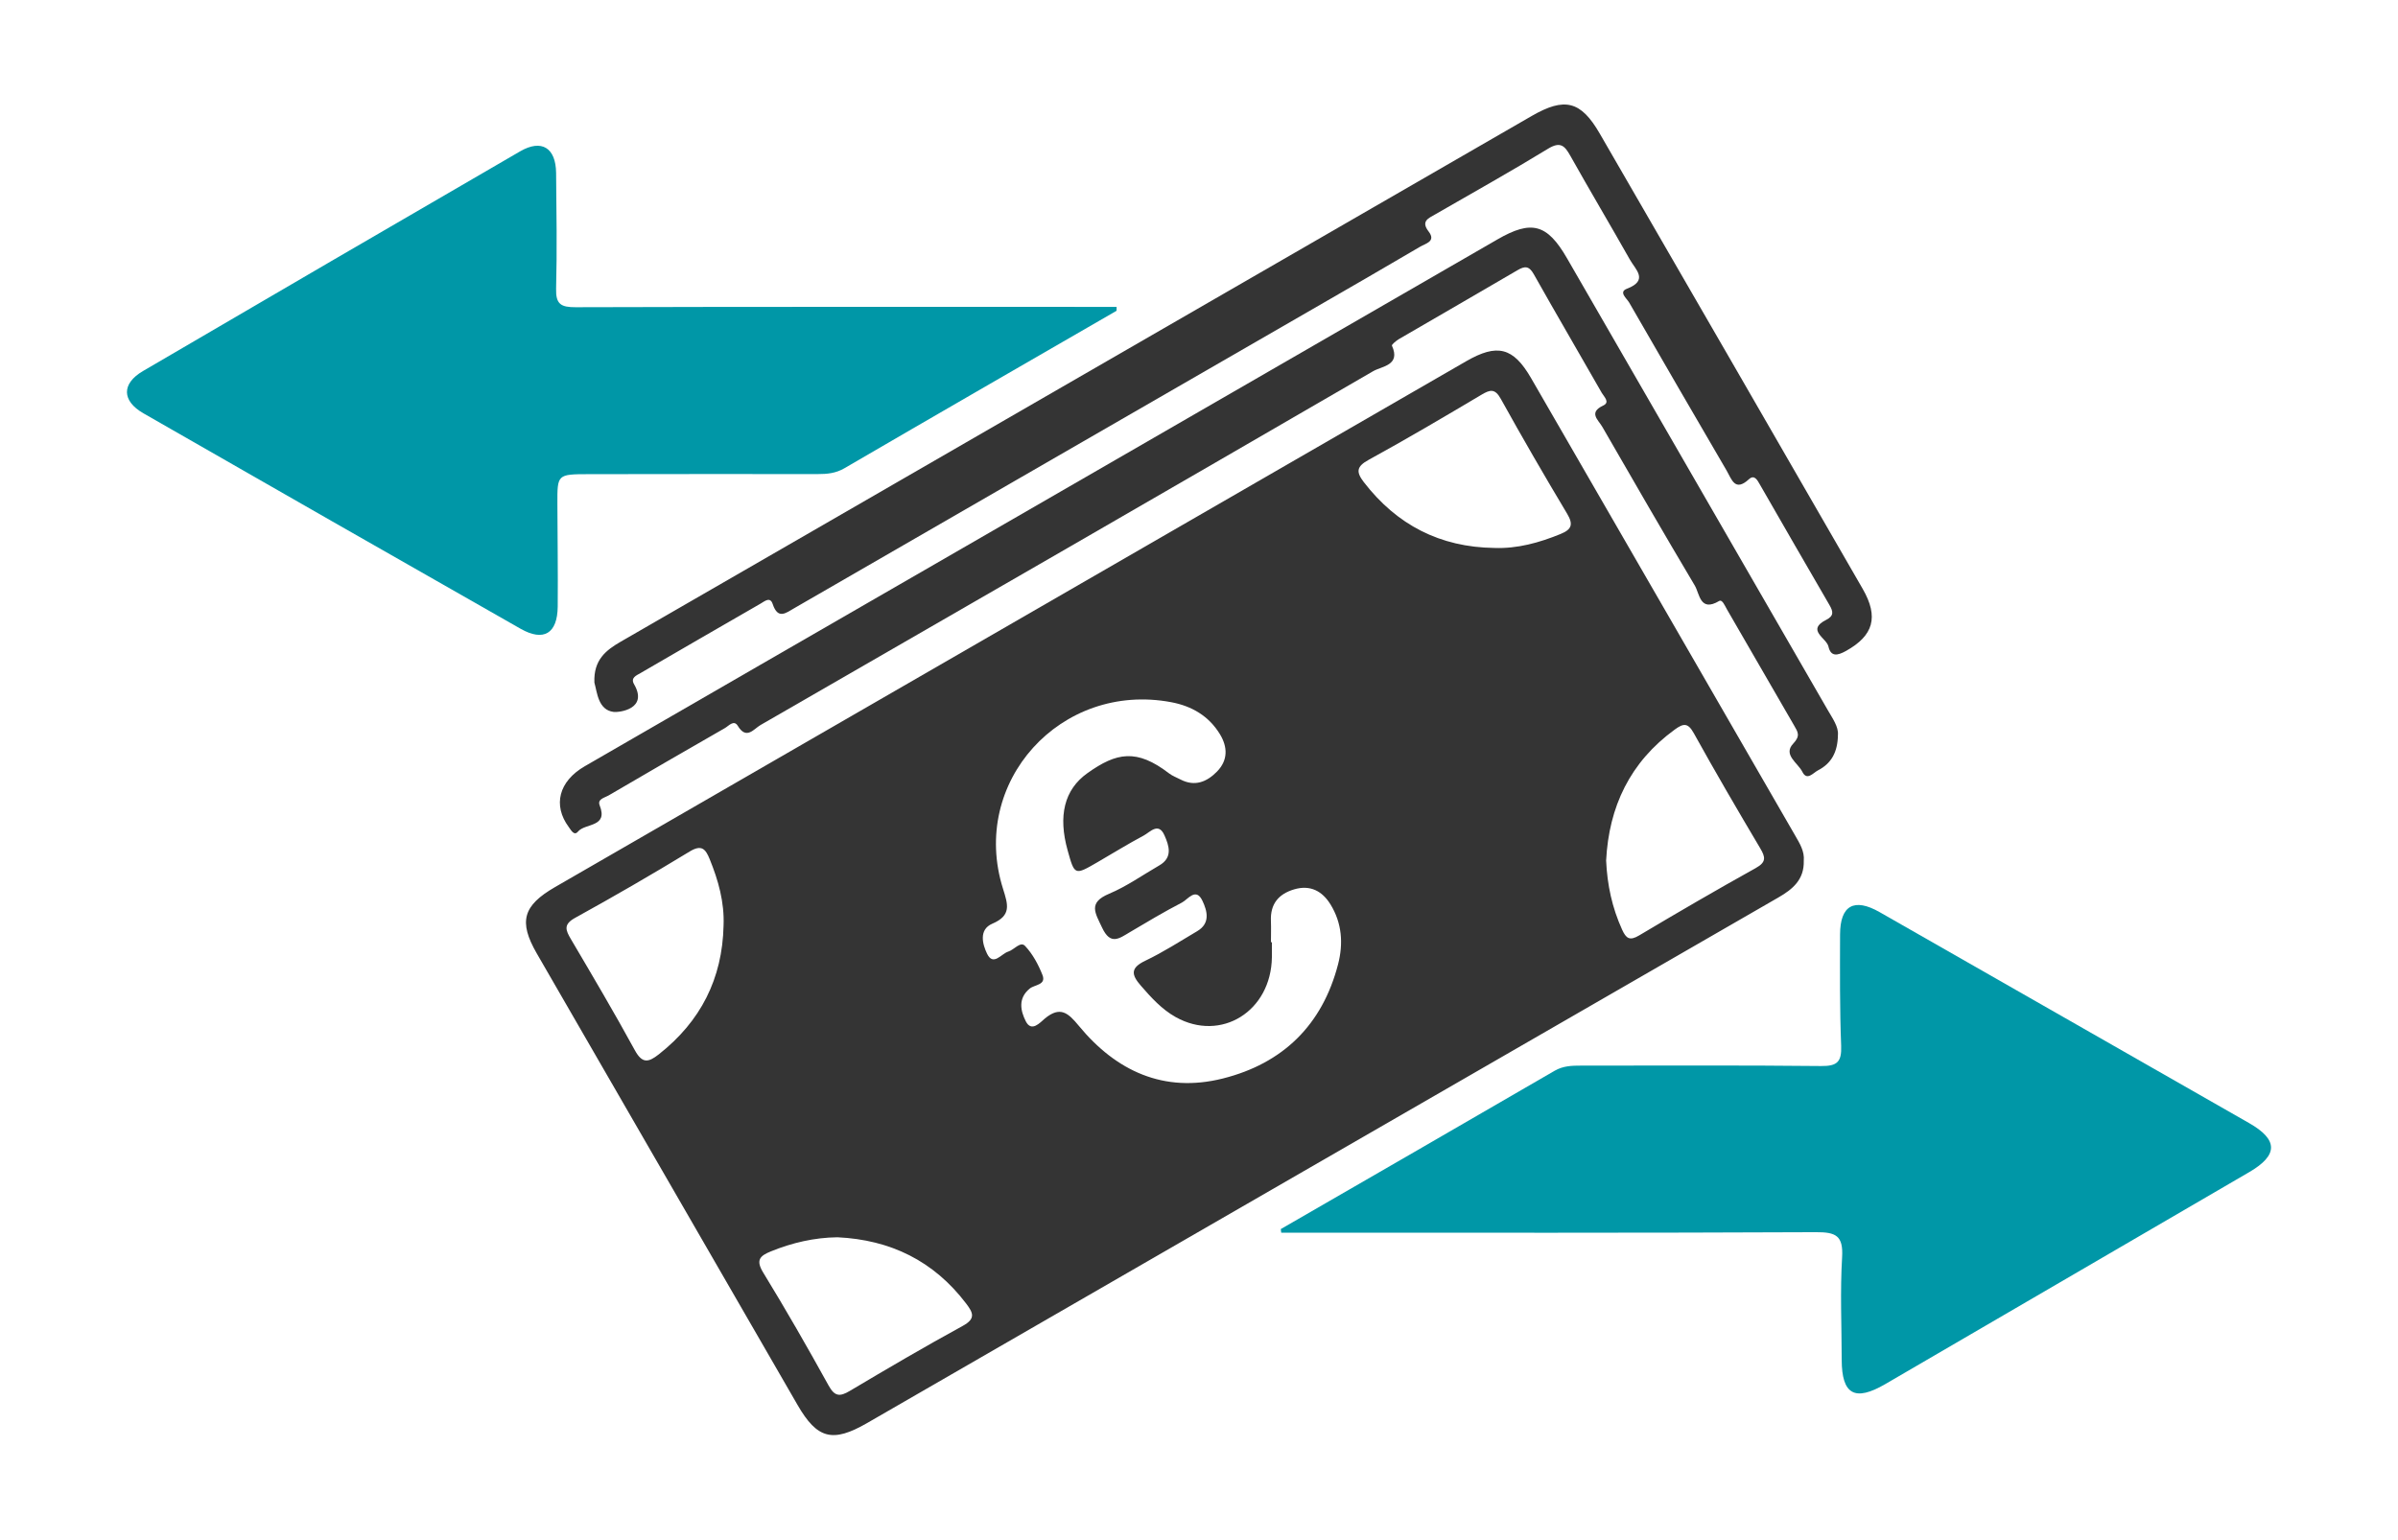
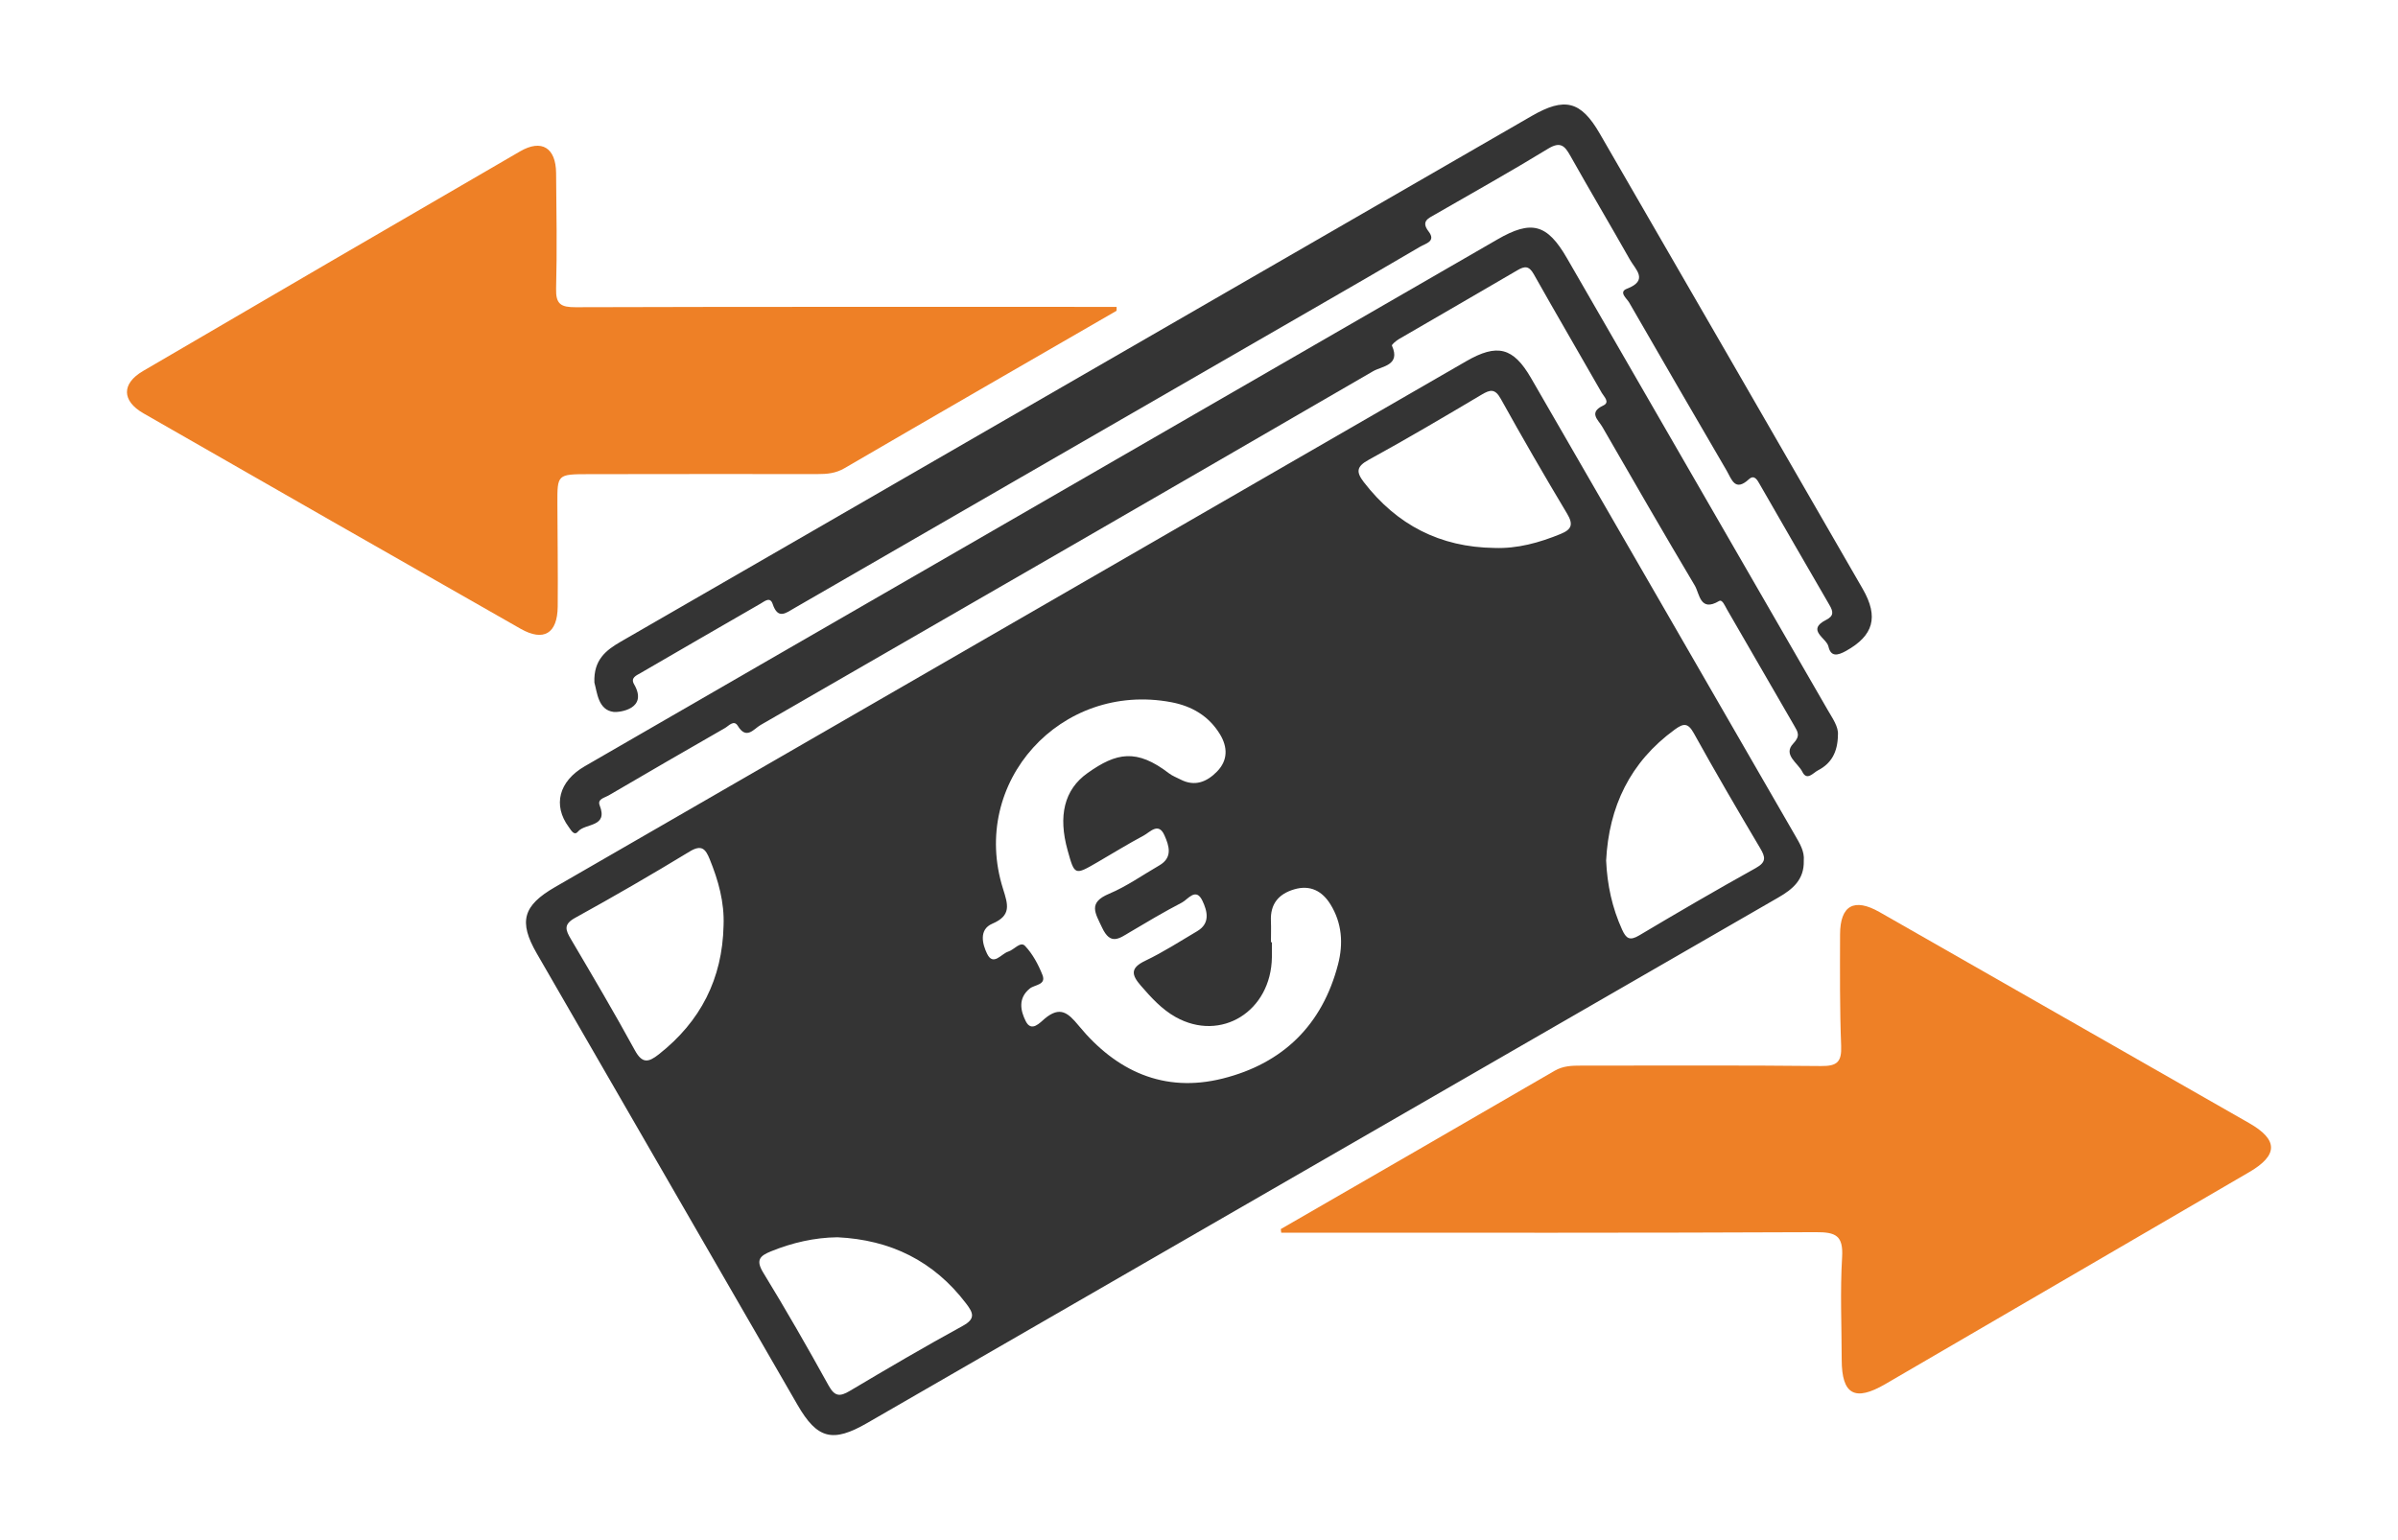
<svg xmlns="http://www.w3.org/2000/svg" version="1.1" id="Capa_1" x="0px" y="0px" width="228.889px" height="147px" viewBox="0 0 228.889 147" enable-background="new 0 0 228.889 147" xml:space="preserve">
  <g>
    <path fill-rule="evenodd" clip-rule="evenodd" fill="#343434" d="M172.17,82.189c0.05,1.799-1.063,2.718-2.429,3.505   c-14.914,8.592-29.82,17.196-44.729,25.799c-14.083,8.125-28.166,16.252-42.248,24.38c-3.285,1.896-4.758,1.525-6.634-1.723   c-8.304-14.374-16.604-28.748-24.9-43.126c-1.748-3.03-1.319-4.556,1.75-6.327c28.986-16.735,57.973-33.47,86.961-50.203   c2.967-1.713,4.495-1.342,6.201,1.61c8.409,14.548,16.799,29.107,25.199,43.659C171.787,80.535,172.255,81.287,172.17,82.189z    M121.312,89.963c0.031,0,0.061,0,0.09,0c0,0.479,0.006,0.954,0,1.432c-0.069,5.163-4.855,8.14-9.188,5.712   c-1.332-0.747-2.327-1.855-3.318-2.993c-0.917-1.05-1.015-1.697,0.42-2.382c1.713-0.819,3.326-1.857,4.964-2.829   c1.267-0.751,0.952-1.925,0.495-2.891c-0.626-1.327-1.38-0.137-1.959,0.163c-1.69,0.877-3.33,1.853-4.967,2.826   c-1.025,0.609-1.854,1.282-2.655-0.433c-0.657-1.404-1.366-2.378,0.67-3.232c1.681-0.706,3.203-1.79,4.794-2.709   c1.306-0.754,0.929-1.879,0.491-2.868c-0.573-1.295-1.371-0.309-1.983,0.019c-1.5,0.798-2.948,1.696-4.419,2.549   c-2.173,1.261-2.174,1.258-2.841-1.132c-0.916-3.282-0.338-5.794,1.895-7.38c2.766-1.967,4.686-2.355,7.791,0.031   c0.319,0.244,0.717,0.386,1.078,0.575c1.378,0.721,2.537,0.23,3.502-0.762c1.042-1.072,1.019-2.328,0.267-3.563   c-1.061-1.739-2.686-2.68-4.637-3.049c-10.55-1.989-19.273,7.641-16.065,17.809c0.482,1.529,0.82,2.552-1.024,3.34   c-1.312,0.562-0.931,1.974-0.495,2.869c0.592,1.216,1.346-0.002,2.021-0.208c0.558-0.169,1.16-1.012,1.604-0.539   c0.726,0.77,1.268,1.778,1.661,2.776c0.376,0.956-0.745,0.916-1.204,1.285c-1.166,0.94-0.882,2.152-0.388,3.133   c0.55,1.087,1.378,0.102,1.823-0.266c1.455-1.199,2.207-0.553,3.227,0.685c3.564,4.337,8.136,6.453,13.747,5.046   c5.727-1.435,9.502-5.095,11.009-10.905c0.516-1.99,0.37-3.947-0.721-5.718c-0.778-1.264-1.926-1.899-3.478-1.436   c-1.496,0.448-2.274,1.402-2.21,3.003C121.336,88.601,121.312,89.281,121.312,89.963z M153.305,82.16   c0.103,2.341,0.577,4.51,1.519,6.59c0.387,0.854,0.724,1.105,1.633,0.564c3.683-2.194,7.387-4.352,11.133-6.434   c1.031-0.574,0.921-1.047,0.412-1.906c-2.152-3.628-4.281-7.271-6.324-10.961c-0.567-1.026-0.998-0.956-1.82-0.357   C155.581,72.769,153.568,77.032,153.305,82.16z M79.931,118.134c-2.194,0.029-4.294,0.513-6.336,1.341   c-1.073,0.434-1.478,0.836-0.741,2.04c2.164,3.538,4.228,7.139,6.233,10.769c0.583,1.056,1.065,1.09,2.024,0.521   c3.565-2.12,7.144-4.22,10.781-6.209c1.264-0.691,0.999-1.25,0.32-2.143C89.121,120.39,84.997,118.373,79.931,118.134z    M142.615,52.317c2.23,0.083,4.302-0.501,6.34-1.331c1.08-0.44,1.233-0.925,0.619-1.951c-2.162-3.612-4.273-7.256-6.314-10.938   c-0.561-1.012-1.012-0.909-1.855-0.408c-3.56,2.115-7.129,4.222-10.76,6.212c-1.177,0.644-1.22,1.157-0.465,2.137   C133.334,50.127,137.455,52.245,142.615,52.317z M69.064,88.373c0.089-2.229-0.498-4.31-1.325-6.343   c-0.389-0.953-0.757-1.429-1.906-0.73c-3.599,2.188-7.244,4.301-10.932,6.333c-1.149,0.633-0.914,1.177-0.403,2.043   c2.068,3.511,4.144,7.021,6.096,10.598c0.708,1.297,1.296,1.173,2.285,0.396C66.876,97.528,68.952,93.448,69.064,88.373z" />
-     <path fill-rule="evenodd" clip-rule="evenodd" fill="#0097a7" d="M122.252,117.351c8.713-5.032,17.431-10.054,26.127-15.11   c0.829-0.481,1.665-0.497,2.55-0.497c7.63,0.004,15.261-0.043,22.89,0.04c1.543,0.017,1.979-0.395,1.919-1.932   c-0.139-3.538-0.111-7.083-0.104-10.625c0.007-2.783,1.341-3.527,3.777-2.137c11.761,6.709,23.52,13.423,35.272,20.144   c2.781,1.59,2.779,3.061,0.009,4.677c-11.58,6.752-23.162,13.502-34.746,20.244c-2.905,1.692-4.146,0.993-4.155-2.311   c-0.007-3.27-0.157-6.548,0.038-9.807c0.124-2.077-0.617-2.397-2.5-2.389c-16.623,0.078-33.246,0.048-49.869,0.049   c-0.389,0-0.777,0-1.167,0C122.281,117.581,122.267,117.467,122.252,117.351z" />
-     <path fill-rule="evenodd" clip-rule="evenodd" fill="#0097a7" d="M106.577,29.671c-8.665,5.007-17.335,10.003-25.984,15.041   c-0.823,0.479-1.642,0.554-2.534,0.552c-7.293-0.006-14.587-0.005-21.881,0.008c-2.984,0.006-2.985,0.023-2.975,2.827   c0.011,3.271,0.06,6.543,0.031,9.814c-0.024,2.577-1.338,3.376-3.544,2.121c-12.01-6.836-24.008-13.692-35.995-20.568   c-2.081-1.193-2.105-2.835-0.047-4.039c11.987-7.016,23.986-14.008,36-20.978c2.051-1.19,3.409-0.341,3.432,2.069   c0.035,3.681,0.097,7.364,0,11.042c-0.04,1.48,0.457,1.777,1.852,1.773c16.359-0.05,32.719-0.032,49.077-0.032   c0.857,0,1.714,0,2.571,0C106.577,29.425,106.577,29.548,106.577,29.671z" />
+     <path fill-rule="evenodd" clip-rule="evenodd" fill="#ee8026" d="M122.252,117.351c8.713-5.032,17.431-10.054,26.127-15.11   c0.829-0.481,1.665-0.497,2.55-0.497c7.63,0.004,15.261-0.043,22.89,0.04c1.543,0.017,1.979-0.395,1.919-1.932   c-0.139-3.538-0.111-7.083-0.104-10.625c0.007-2.783,1.341-3.527,3.777-2.137c11.761,6.709,23.52,13.423,35.272,20.144   c2.781,1.59,2.779,3.061,0.009,4.677c-11.58,6.752-23.162,13.502-34.746,20.244c-2.905,1.692-4.146,0.993-4.155-2.311   c-0.007-3.27-0.157-6.548,0.038-9.807c0.124-2.077-0.617-2.397-2.5-2.389c-16.623,0.078-33.246,0.048-49.869,0.049   c-0.389,0-0.777,0-1.167,0C122.281,117.581,122.267,117.467,122.252,117.351z" />
+     <path fill-rule="evenodd" clip-rule="evenodd" fill="#ee8026" d="M106.577,29.671c-8.665,5.007-17.335,10.003-25.984,15.041   c-0.823,0.479-1.642,0.554-2.534,0.552c-7.293-0.006-14.587-0.005-21.881,0.008c-2.984,0.006-2.985,0.023-2.975,2.827   c0.011,3.271,0.06,6.543,0.031,9.814c-0.024,2.577-1.338,3.376-3.544,2.121c-12.01-6.836-24.008-13.692-35.995-20.568   c-2.081-1.193-2.105-2.835-0.047-4.039c11.987-7.016,23.986-14.008,36-20.978c2.051-1.19,3.409-0.341,3.432,2.069   c0.035,3.681,0.097,7.364,0,11.042c-0.04,1.48,0.457,1.777,1.852,1.773c16.359-0.05,32.719-0.032,49.077-0.032   c0.857,0,1.714,0,2.571,0C106.577,29.425,106.577,29.548,106.577,29.671z" />
    <path fill-rule="evenodd" clip-rule="evenodd" fill="#343434" d="M56.735,65.17c-0.09-2.167,1.105-3.091,2.531-3.913   c12.256-7.062,24.503-14.143,36.754-21.216c16.727-9.658,33.455-19.312,50.183-28.969c3.145-1.815,4.686-1.446,6.495,1.685   c8.376,14.481,16.743,28.97,25.095,43.466c1.558,2.704,1.018,4.469-1.585,5.924c-0.813,0.454-1.457,0.586-1.684-0.421   c-0.186-0.816-2.143-1.565-0.225-2.536c0.759-0.385,0.696-0.786,0.314-1.438c-2.231-3.817-4.419-7.658-6.63-11.486   c-0.226-0.392-0.517-1-1.05-0.508c-1.335,1.231-1.644,0.004-2.119-0.814c-3.115-5.348-6.229-10.696-9.313-16.062   c-0.217-0.379-1.038-0.999-0.211-1.315c2.096-0.8,0.817-1.833,0.291-2.765c-1.872-3.316-3.82-6.589-5.684-9.912   c-0.547-0.979-0.958-1.409-2.14-0.687c-3.539,2.163-7.162,4.188-10.756,6.26c-0.658,0.38-1.403,0.651-0.639,1.64   c0.733,0.948-0.295,1.148-0.791,1.441c-3.399,2.004-6.819,3.972-10.236,5.944c-16.493,9.517-32.99,19.029-49.479,28.556   c-0.851,0.491-1.597,1.141-2.105-0.377c-0.244-0.73-0.775-0.251-1.145-0.04c-3.831,2.205-7.654,4.422-11.478,6.642   c-0.397,0.231-0.963,0.445-0.605,1.062c1.379,2.381-1.439,2.705-1.947,2.644C57.092,67.791,57.005,66.134,56.735,65.17z" />
    <path fill-rule="evenodd" clip-rule="evenodd" fill="#343434" d="M175.431,70.164c-0.022,1.667-0.643,2.738-1.903,3.388   c-0.464,0.24-1.054,1.034-1.494,0.141c-0.422-0.855-1.885-1.628-0.864-2.701c0.693-0.731,0.438-1.101,0.098-1.688   c-2.146-3.708-4.289-7.42-6.435-11.128c-0.192-0.332-0.439-0.972-0.746-0.79c-1.825,1.084-1.855-0.701-2.32-1.48   c-2.991-5.025-5.911-10.094-8.833-15.162c-0.375-0.651-1.345-1.354,0.1-2.027c0.668-0.313,0.062-0.846-0.14-1.199   c-2.155-3.783-4.359-7.538-6.492-11.332c-0.454-0.808-0.854-0.803-1.57-0.381c-3.754,2.205-7.531,4.37-11.291,6.563   c-0.274,0.158-0.724,0.541-0.681,0.634c0.855,1.892-0.951,1.951-1.793,2.439c-19.475,11.3-38.974,22.554-58.484,33.79   c-0.624,0.358-1.336,1.439-2.156,0.079c-0.374-0.622-0.869-0.002-1.22,0.198c-3.719,2.128-7.422,4.283-11.124,6.445   c-0.373,0.218-1.085,0.337-0.844,0.944c0.839,2.121-1.384,1.678-2.071,2.502c-0.365,0.438-0.649-0.119-0.885-0.44   c-1.527-2.073-0.953-4.359,1.529-5.796c11.127-6.438,22.264-12.859,33.398-19.286c17.907-10.339,35.815-20.678,53.722-31.019   c3.244-1.874,4.738-1.491,6.633,1.79c8.301,14.371,16.594,28.746,24.88,43.124C174.916,68.591,175.493,69.384,175.431,70.164z" />
  </g>
</svg>
